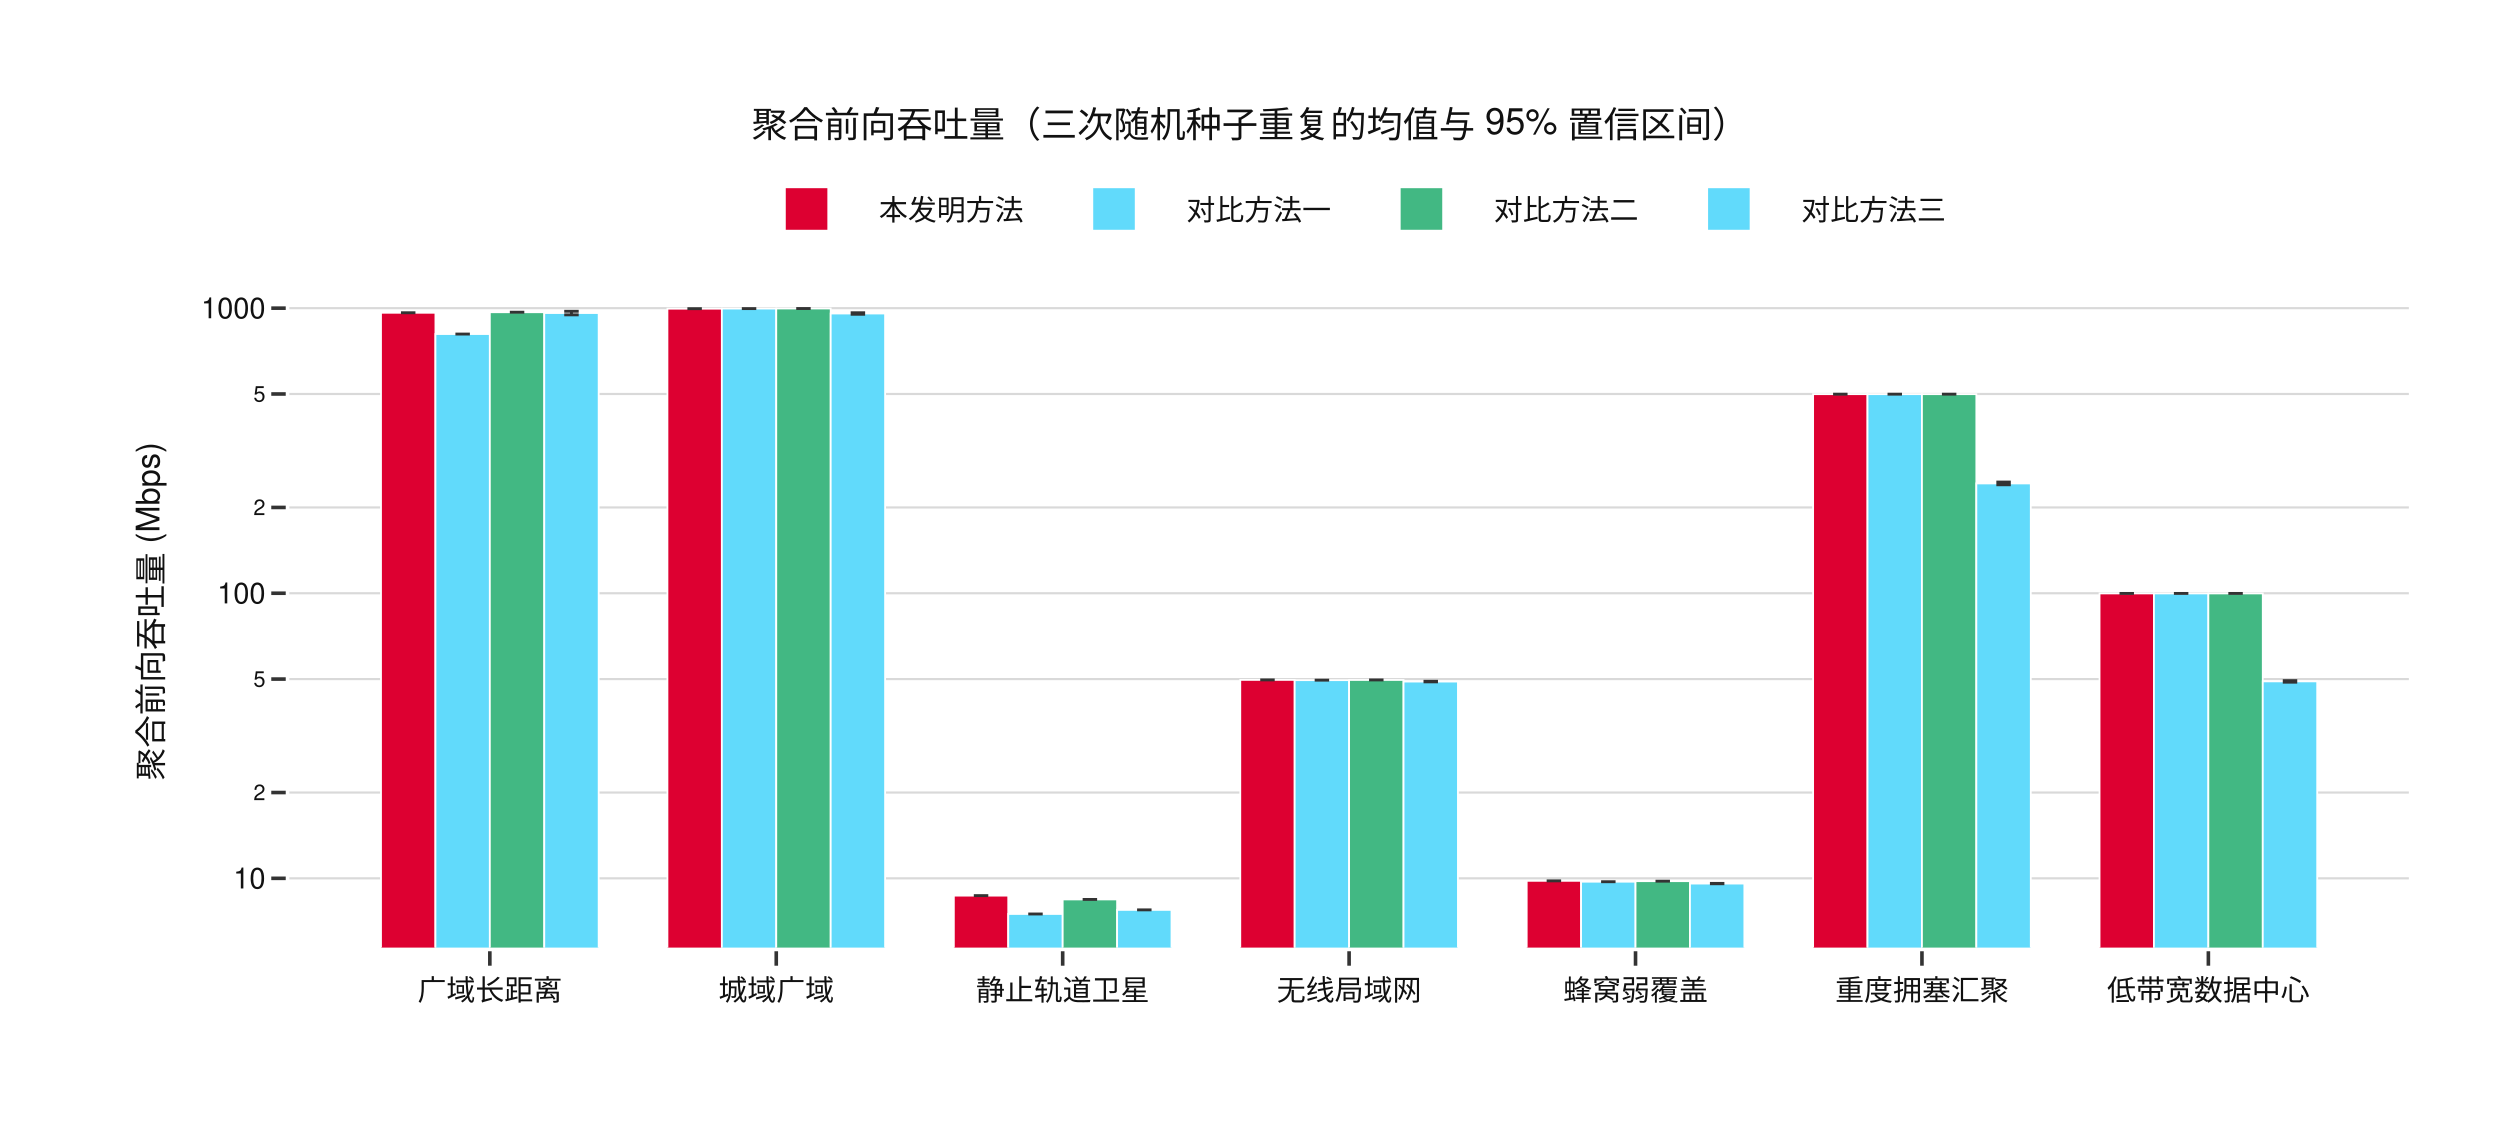
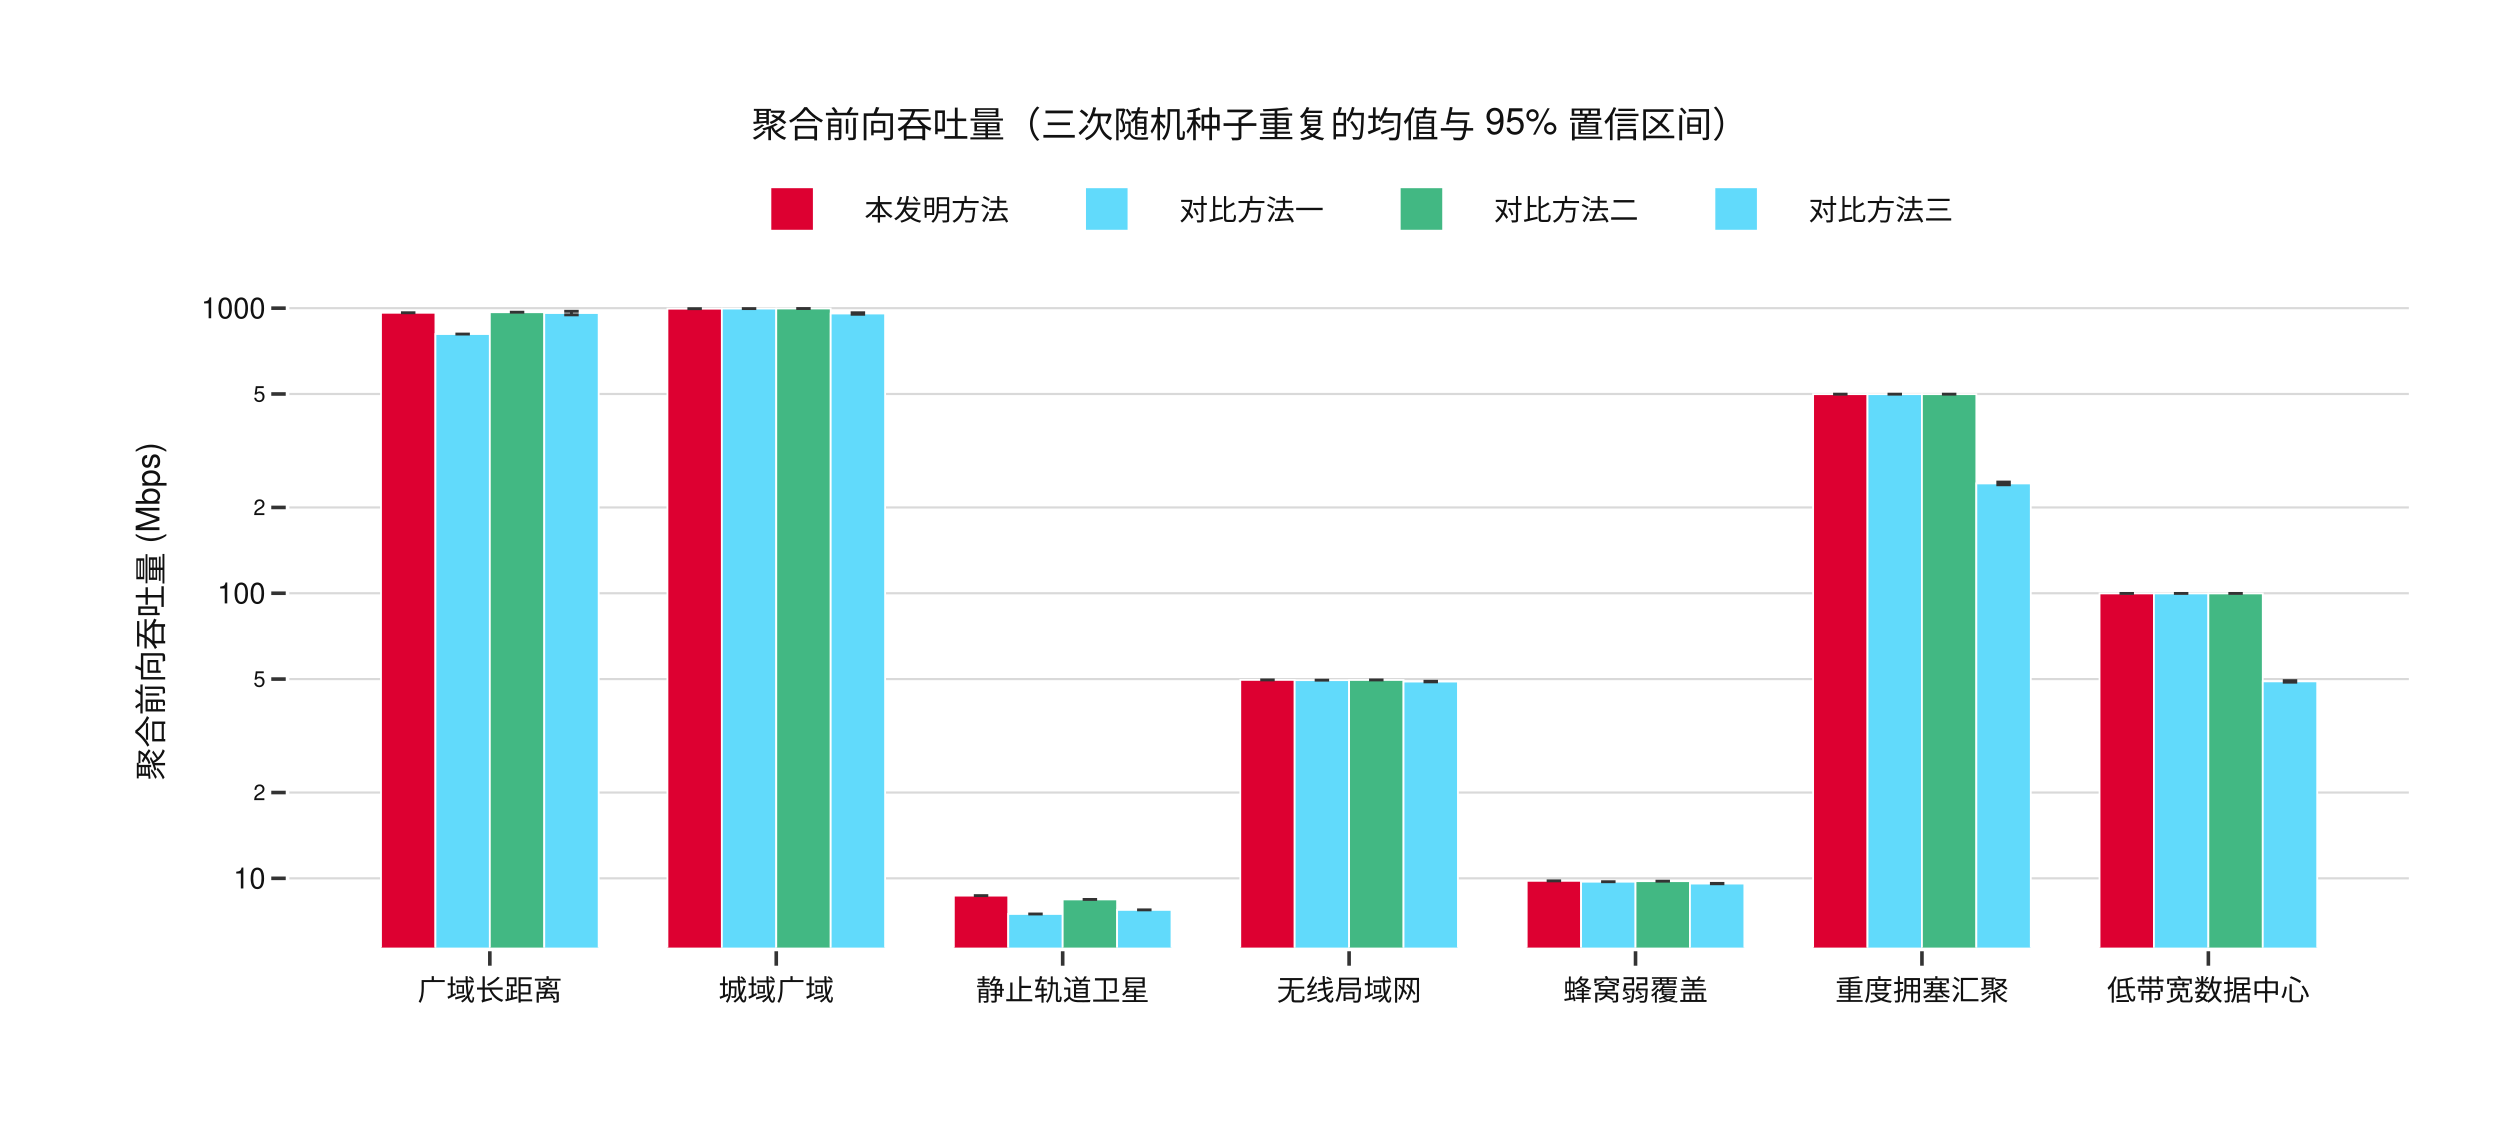
- <svg xmlns="http://www.w3.org/2000/svg" class="main-svg" width="691.2pt" height="316.8pt" viewBox="0 0 691.2 316.8" style="">
+ <svg xmlns="http://www.w3.org/2000/svg" class="main-svg" width="691.2pt" height="316.8pt" style="" viewBox="0 0 691.2 316.8">
  <rect x="0" y="0" width="691.2" height="316.8" style="fill: rgb(255, 255, 255); fill-opacity: 1;" />
-   <defs id="defs-4dfa46">
+   <defs id="defs-0eaa24">
    <g class="clips">
-       <clipPath id="clip4dfa46xyplot" class="plotclip">
+       <clipPath id="clip0eaa24xyplot" class="plotclip">
        <rect width="586" height="186" />
      </clipPath>
-       <clipPath class="axesclip" id="clip4dfa46x">
+       <clipPath class="axesclip" id="clip0eaa24x">
        <rect x="80" y="0" width="586" height="316.8" />
      </clipPath>
-       <clipPath class="axesclip" id="clip4dfa46y">
+       <clipPath class="axesclip" id="clip0eaa24y">
        <rect x="0" y="76" width="691.2" height="186" />
      </clipPath>
-       <clipPath class="axesclip" id="clip4dfa46xy">
+       <clipPath class="axesclip" id="clip0eaa24xy">
        <rect x="80" y="76" width="586" height="186" />
      </clipPath>
    </g>
    <g class="gradients" />
    <g class="patterns" />
  </defs>
  <g class="bglayer" />
  <g class="layer-below">
    <g class="imagelayer" />
    <g class="shapelayer" />
  </g>
  <g class="cartesianlayer">
    <g class="subplot xy">
      <g class="layer-subplot">
        <g class="shapelayer" />
        <g class="imagelayer" />
      </g>
      <g class="minor-gridlayer">
        <g class="x" />
        <g class="y" />
      </g>
      <g class="gridlayer">
        <g class="x" />
        <g class="y">
          <path class="ygrid crisp" transform="translate(0,242.84)" d="M80,0h586" style="stroke: rgb(217, 217, 217); stroke-opacity: 1; stroke-width: 0.6px;" />
          <path class="ygrid crisp" transform="translate(0,219.12)" d="M80,0h586" style="stroke: rgb(217, 217, 217); stroke-opacity: 1; stroke-width: 0.6px;" />
          <path class="ygrid crisp" transform="translate(0,187.75)" d="M80,0h586" style="stroke: rgb(217, 217, 217); stroke-opacity: 1; stroke-width: 0.6px;" />
          <path class="ygrid crisp" transform="translate(0,164.02)" d="M80,0h586" style="stroke: rgb(217, 217, 217); stroke-opacity: 1; stroke-width: 0.6px;" />
          <path class="ygrid crisp" transform="translate(0,140.3)" d="M80,0h586" style="stroke: rgb(217, 217, 217); stroke-opacity: 1; stroke-width: 0.6px;" />
          <path class="ygrid crisp" transform="translate(0,108.93)" d="M80,0h586" style="stroke: rgb(217, 217, 217); stroke-opacity: 1; stroke-width: 0.6px;" />
          <path class="ygrid crisp" transform="translate(0,85.2)" d="M80,0h586" style="stroke: rgb(217, 217, 217); stroke-opacity: 1; stroke-width: 0.6px;" />
        </g>
      </g>
      <g class="zerolinelayer" />
      <g class="layer-between">
        <g class="shapelayer" />
        <g class="imagelayer" />
      </g>
      <path class="xlines-below" />
      <path class="ylines-below" />
      <g class="overlines-below" />
      <g class="xaxislayer-below" />
      <g class="yaxislayer-below" />
      <g class="overaxes-below" />
      <g class="overplot">
-         <g class="xy" transform="translate(80,76)" clip-path="url(#clip4dfa46xyplot)">
+         <g class="xy" transform="translate(80,76)" clip-path="url(#clip0eaa24xyplot)">
          <g class="barlayer mlayer">
            <g class="trace bars" style="opacity: 1;">
              <g class="points">
                <g class="point">
                  <path d="M25.34,1953V10.47H40.39V1953Z" style="vector-effect: none; opacity: 1; stroke-width: 0.5px; fill: rgb(221, 0, 49); fill-opacity: 1; stroke: rgb(255, 255, 255); stroke-opacity: 1;" />
                </g>
                <g class="point">
                  <path d="M104.53,1953V9.34H119.58V1953Z" style="vector-effect: none; opacity: 1; stroke-width: 0.5px; fill: rgb(221, 0, 49); fill-opacity: 1; stroke: rgb(255, 255, 255); stroke-opacity: 1;" />
                </g>
                <g class="point">
                  <path d="M183.72,1953V171.62H198.76V1953Z" style="vector-effect: none; opacity: 1; stroke-width: 0.5px; fill: rgb(221, 0, 49); fill-opacity: 1; stroke: rgb(255, 255, 255); stroke-opacity: 1;" />
                </g>
                <g class="point">
                  <path d="M262.91,1953V111.98H277.95V1953Z" style="vector-effect: none; opacity: 1; stroke-width: 0.5px; fill: rgb(221, 0, 49); fill-opacity: 1; stroke: rgb(255, 255, 255); stroke-opacity: 1;" />
                </g>
                <g class="point">
                  <path d="M342.1,1953V167.54H357.14V1953Z" style="vector-effect: none; opacity: 1; stroke-width: 0.5px; fill: rgb(221, 0, 49); fill-opacity: 1; stroke: rgb(255, 255, 255); stroke-opacity: 1;" />
                </g>
                <g class="point">
                  <path d="M421.29,1953V32.98H436.33V1953Z" style="vector-effect: none; opacity: 1; stroke-width: 0.5px; fill: rgb(221, 0, 49); fill-opacity: 1; stroke: rgb(255, 255, 255); stroke-opacity: 1;" />
                </g>
                <g class="point">
                  <path d="M500.48,1953V88.07H515.52V1953Z" style="vector-effect: none; opacity: 1; stroke-width: 0.5px; fill: rgb(221, 0, 49); fill-opacity: 1; stroke: rgb(255, 255, 255); stroke-opacity: 1;" />
                </g>
              </g>
              <g class="errorbar">
                <path class="yerror" d="M30.86,10.47h4m-2,0V10.47m-2,0h4" style="vector-effect: none; stroke-width: 0.8px; stroke: rgb(51, 51, 51); stroke-opacity: 1;" />
              </g>
              <g class="errorbar">
                <path class="yerror" d="M110.05,9.34h4m-2,0V9.34m-2,0h4" style="vector-effect: none; stroke-width: 0.8px; stroke: rgb(51, 51, 51); stroke-opacity: 1;" />
              </g>
              <g class="errorbar">
                <path class="yerror" d="M189.24,171.62h4m-2,0V171.62m-2,0h4" style="vector-effect: none; stroke-width: 0.8px; stroke: rgb(51, 51, 51); stroke-opacity: 1;" />
              </g>
              <g class="errorbar">
                <path class="yerror" d="M268.43,111.98h4m-2,0V111.98m-2,0h4" style="vector-effect: none; stroke-width: 0.8px; stroke: rgb(51, 51, 51); stroke-opacity: 1;" />
              </g>
              <g class="errorbar">
                <path class="yerror" d="M347.62,167.54h4m-2,0V167.54m-2,0h4" style="vector-effect: none; stroke-width: 0.8px; stroke: rgb(51, 51, 51); stroke-opacity: 1;" />
              </g>
              <g class="errorbar">
                <path class="yerror" d="M426.81,32.98h4m-2,0V32.98m-2,0h4" style="vector-effect: none; stroke-width: 0.8px; stroke: rgb(51, 51, 51); stroke-opacity: 1;" />
              </g>
              <g class="errorbar">
                <path class="yerror" d="M506,88.07h4m-2,0V88.07m-2,0h4" style="vector-effect: none; stroke-width: 0.8px; stroke: rgb(51, 51, 51); stroke-opacity: 1;" />
              </g>
            </g>
            <g class="trace bars" style="opacity: 1;">
              <g class="points">
                <g class="point">
                  <path d="M40.39,1953V16.36H55.43V1953Z" style="vector-effect: none; opacity: 1; stroke-width: 0.5px; fill: rgb(97, 218, 251); fill-opacity: 1; stroke: rgb(255, 255, 255); stroke-opacity: 1;" />
                </g>
                <g class="point">
                  <path d="M119.58,1953V9.32H134.62V1953Z" style="vector-effect: none; opacity: 1; stroke-width: 0.5px; fill: rgb(97, 218, 251); fill-opacity: 1; stroke: rgb(255, 255, 255); stroke-opacity: 1;" />
                </g>
                <g class="point">
                  <path d="M198.76,1953V176.7H213.81V1953Z" style="vector-effect: none; opacity: 1; stroke-width: 0.5px; fill: rgb(97, 218, 251); fill-opacity: 1; stroke: rgb(255, 255, 255); stroke-opacity: 1;" />
                </g>
                <g class="point">
                  <path d="M277.95,1953V112.05H293V1953Z" style="vector-effect: none; opacity: 1; stroke-width: 0.5px; fill: rgb(97, 218, 251); fill-opacity: 1; stroke: rgb(255, 255, 255); stroke-opacity: 1;" />
                </g>
                <g class="point">
                  <path d="M357.14,1953V167.78H372.19V1953Z" style="vector-effect: none; opacity: 1; stroke-width: 0.5px; fill: rgb(97, 218, 251); fill-opacity: 1; stroke: rgb(255, 255, 255); stroke-opacity: 1;" />
                </g>
                <g class="point">
                  <path d="M436.33,1953V32.98H451.38V1953Z" style="vector-effect: none; opacity: 1; stroke-width: 0.5px; fill: rgb(97, 218, 251); fill-opacity: 1; stroke: rgb(255, 255, 255); stroke-opacity: 1;" />
                </g>
                <g class="point">
                  <path d="M515.52,1953V88.07H530.57V1953Z" style="vector-effect: none; opacity: 1; stroke-width: 0.5px; fill: rgb(97, 218, 251); fill-opacity: 1; stroke: rgb(255, 255, 255); stroke-opacity: 1;" />
                </g>
              </g>
              <g class="errorbar">
                <path class="yerror" d="M45.91,16.36h4m-2,0V16.36m-2,0h4" style="vector-effect: none; stroke-width: 0.8px; stroke: rgb(51, 51, 51); stroke-opacity: 1;" />
              </g>
              <g class="errorbar">
                <path class="yerror" d="M125.1,9.32h4m-2,0V9.32m-2,0h4" style="vector-effect: none; stroke-width: 0.8px; stroke: rgb(51, 51, 51); stroke-opacity: 1;" />
              </g>
              <g class="errorbar">
                <path class="yerror" d="M204.29,176.7h4m-2,0V176.7m-2,0h4" style="vector-effect: none; stroke-width: 0.8px; stroke: rgb(51, 51, 51); stroke-opacity: 1;" />
              </g>
              <g class="errorbar">
                <path class="yerror" d="M283.48,112.05h4m-2,0V112.05m-2,0h4" style="vector-effect: none; stroke-width: 0.8px; stroke: rgb(51, 51, 51); stroke-opacity: 1;" />
              </g>
              <g class="errorbar">
                <path class="yerror" d="M362.67,167.78h4m-2,0V167.78m-2,0h4" style="vector-effect: none; stroke-width: 0.8px; stroke: rgb(51, 51, 51); stroke-opacity: 1;" />
              </g>
              <g class="errorbar">
                <path class="yerror" d="M441.86,32.98h4m-2,0V32.98m-2,0h4" style="vector-effect: none; stroke-width: 0.8px; stroke: rgb(51, 51, 51); stroke-opacity: 1;" />
              </g>
              <g class="errorbar">
                <path class="yerror" d="M521.04,88.07h4m-2,0V88.07m-2,0h4" style="vector-effect: none; stroke-width: 0.8px; stroke: rgb(51, 51, 51); stroke-opacity: 1;" />
              </g>
            </g>
            <g class="trace bars" style="opacity: 1;">
              <g class="points">
                <g class="point">
                  <path d="M55.43,1953V10.32H70.48V1953Z" style="vector-effect: none; opacity: 1; stroke-width: 0.5px; fill: rgb(66, 184, 131); fill-opacity: 1; stroke: rgb(255, 255, 255); stroke-opacity: 1;" />
                </g>
                <g class="point">
                  <path d="M134.62,1953V9.3H149.67V1953Z" style="vector-effect: none; opacity: 1; stroke-width: 0.5px; fill: rgb(66, 184, 131); fill-opacity: 1; stroke: rgb(255, 255, 255); stroke-opacity: 1;" />
                </g>
                <g class="point">
                  <path d="M213.81,1953V172.68H228.86V1953Z" style="vector-effect: none; opacity: 1; stroke-width: 0.5px; fill: rgb(66, 184, 131); fill-opacity: 1; stroke: rgb(255, 255, 255); stroke-opacity: 1;" />
                </g>
                <g class="point">
                  <path d="M293,1953V111.99H308.05V1953Z" style="vector-effect: none; opacity: 1; stroke-width: 0.5px; fill: rgb(66, 184, 131); fill-opacity: 1; stroke: rgb(255, 255, 255); stroke-opacity: 1;" />
                </g>
                <g class="point">
                  <path d="M372.19,1953V167.63H387.24V1953Z" style="vector-effect: none; opacity: 1; stroke-width: 0.5px; fill: rgb(66, 184, 131); fill-opacity: 1; stroke: rgb(255, 255, 255); stroke-opacity: 1;" />
                </g>
                <g class="point">
                  <path d="M451.38,1953V32.98H466.42V1953Z" style="vector-effect: none; opacity: 1; stroke-width: 0.5px; fill: rgb(66, 184, 131); fill-opacity: 1; stroke: rgb(255, 255, 255); stroke-opacity: 1;" />
                </g>
                <g class="point">
                  <path d="M530.57,1953V88.07H545.61V1953Z" style="vector-effect: none; opacity: 1; stroke-width: 0.5px; fill: rgb(66, 184, 131); fill-opacity: 1; stroke: rgb(255, 255, 255); stroke-opacity: 1;" />
                </g>
              </g>
              <g class="errorbar">
                <path class="yerror" d="M60.96,10.32h4m-2,0V10.32m-2,0h4" style="vector-effect: none; stroke-width: 0.8px; stroke: rgb(51, 51, 51); stroke-opacity: 1;" />
              </g>
              <g class="errorbar">
                <path class="yerror" d="M140.14,9.3h4m-2,0V9.3m-2,0h4" style="vector-effect: none; stroke-width: 0.8px; stroke: rgb(51, 51, 51); stroke-opacity: 1;" />
              </g>
              <g class="errorbar">
                <path class="yerror" d="M219.33,172.68h4m-2,0V172.68m-2,0h4" style="vector-effect: none; stroke-width: 0.8px; stroke: rgb(51, 51, 51); stroke-opacity: 1;" />
              </g>
              <g class="errorbar">
                <path class="yerror" d="M298.52,111.99h4m-2,0V111.99m-2,0h4" style="vector-effect: none; stroke-width: 0.8px; stroke: rgb(51, 51, 51); stroke-opacity: 1;" />
              </g>
              <g class="errorbar">
                <path class="yerror" d="M377.71,167.63h4m-2,0V167.63m-2,0h4" style="vector-effect: none; stroke-width: 0.8px; stroke: rgb(51, 51, 51); stroke-opacity: 1;" />
              </g>
              <g class="errorbar">
                <path class="yerror" d="M456.9,32.98h4m-2,0V32.98m-2,0h4" style="vector-effect: none; stroke-width: 0.8px; stroke: rgb(51, 51, 51); stroke-opacity: 1;" />
              </g>
              <g class="errorbar">
                <path class="yerror" d="M536.09,88.07h4m-2,0V88.07m-2,0h4" style="vector-effect: none; stroke-width: 0.8px; stroke: rgb(51, 51, 51); stroke-opacity: 1;" />
              </g>
            </g>
            <g class="trace bars" style="opacity: 1;">
              <g class="points">
                <g class="point">
                  <path d="M70.48,1953V10.55H85.52V1953Z" style="vector-effect: none; opacity: 1; stroke-width: 0.5px; fill: rgb(97, 218, 251); fill-opacity: 1; stroke: rgb(255, 255, 255); stroke-opacity: 1;" />
                </g>
                <g class="point">
                  <path d="M149.67,1953V10.68H164.71V1953Z" style="vector-effect: none; opacity: 1; stroke-width: 0.5px; fill: rgb(97, 218, 251); fill-opacity: 1; stroke: rgb(255, 255, 255); stroke-opacity: 1;" />
                </g>
                <g class="point">
                  <path d="M228.86,1953V175.56H243.9V1953Z" style="vector-effect: none; opacity: 1; stroke-width: 0.5px; fill: rgb(97, 218, 251); fill-opacity: 1; stroke: rgb(255, 255, 255); stroke-opacity: 1;" />
                </g>
                <g class="point">
                  <path d="M308.05,1953V112.44H323.09V1953Z" style="vector-effect: none; opacity: 1; stroke-width: 0.5px; fill: rgb(97, 218, 251); fill-opacity: 1; stroke: rgb(255, 255, 255); stroke-opacity: 1;" />
                </g>
                <g class="point">
                  <path d="M387.24,1953V168.29H402.28V1953Z" style="vector-effect: none; opacity: 1; stroke-width: 0.5px; fill: rgb(97, 218, 251); fill-opacity: 1; stroke: rgb(255, 255, 255); stroke-opacity: 1;" />
                </g>
                <g class="point">
                  <path d="M466.42,1953V57.65H481.47V1953Z" style="vector-effect: none; opacity: 1; stroke-width: 0.5px; fill: rgb(97, 218, 251); fill-opacity: 1; stroke: rgb(255, 255, 255); stroke-opacity: 1;" />
                </g>
                <g class="point">
                  <path d="M545.61,1953V112.39H560.66V1953Z" style="vector-effect: none; opacity: 1; stroke-width: 0.5px; fill: rgb(97, 218, 251); fill-opacity: 1; stroke: rgb(255, 255, 255); stroke-opacity: 1;" />
                </g>
              </g>
              <g class="errorbar">
                <path class="yerror" d="M76,10.06h4m-2,0V11.05m-2,0h4" style="vector-effect: none; stroke-width: 0.8px; stroke: rgb(51, 51, 51); stroke-opacity: 1;" />
              </g>
              <g class="errorbar">
                <path class="yerror" d="M155.19,10.47h4m-2,0V10.89m-2,0h4" style="vector-effect: none; stroke-width: 0.8px; stroke: rgb(51, 51, 51); stroke-opacity: 1;" />
              </g>
              <g class="errorbar">
                <path class="yerror" d="M234.38,175.56h4m-2,0V175.56m-2,0h4" style="vector-effect: none; stroke-width: 0.8px; stroke: rgb(51, 51, 51); stroke-opacity: 1;" />
              </g>
              <g class="errorbar">
                <path class="yerror" d="M313.57,112.36h4m-2,0V112.52m-2,0h4" style="vector-effect: none; stroke-width: 0.8px; stroke: rgb(51, 51, 51); stroke-opacity: 1;" />
              </g>
              <g class="errorbar">
                <path class="yerror" d="M392.76,168.24h4m-2,0V168.34m-2,0h4" style="vector-effect: none; stroke-width: 0.8px; stroke: rgb(51, 51, 51); stroke-opacity: 1;" />
              </g>
              <g class="errorbar">
                <path class="yerror" d="M471.95,57.28h4m-2,0V58.03m-2,0h4" style="vector-effect: none; stroke-width: 0.8px; stroke: rgb(51, 51, 51); stroke-opacity: 1;" />
              </g>
              <g class="errorbar">
                <path class="yerror" d="M551.14,112.18h4m-2,0V112.61m-2,0h4" style="vector-effect: none; stroke-width: 0.8px; stroke: rgb(51, 51, 51); stroke-opacity: 1;" />
              </g>
            </g>
          </g>
        </g>
      </g>
      <g class="zerolinelayer-above" />
      <path class="xlines-above crisp" d="" style="fill: none; stroke-width: 1px; stroke: rgb(0, 0, 0); stroke-opacity: 0;" />
      <path class="ylines-above crisp" d="" style="fill: none; stroke-width: 1px; stroke: rgb(0, 0, 0); stroke-opacity: 0;" />
      <g class="overlines-above" />
      <g class="xaxislayer-above">
        <path class="xtick ticks crisp" d="M0,263v4" transform="translate(135.43,0)" style="stroke: rgb(51, 51, 51); stroke-opacity: 1; stroke-width: 1px;" />
        <path class="xtick ticks crisp" d="M0,263v4" transform="translate(214.62,0)" style="stroke: rgb(51, 51, 51); stroke-opacity: 1; stroke-width: 1px;" />
        <path class="xtick ticks crisp" d="M0,263v4" transform="translate(293.81,0)" style="stroke: rgb(51, 51, 51); stroke-opacity: 1; stroke-width: 1px;" />
        <path class="xtick ticks crisp" d="M0,263v4" transform="translate(373,0)" style="stroke: rgb(51, 51, 51); stroke-opacity: 1; stroke-width: 1px;" />
        <path class="xtick ticks crisp" d="M0,263v4" transform="translate(452.19,0)" style="stroke: rgb(51, 51, 51); stroke-opacity: 1; stroke-width: 1px;" />
        <path class="xtick ticks crisp" d="M0,263v4" transform="translate(531.38,0)" style="stroke: rgb(51, 51, 51); stroke-opacity: 1; stroke-width: 1px;" />
        <path class="xtick ticks crisp" d="M0,263v4" transform="translate(610.57,0)" style="stroke: rgb(51, 51, 51); stroke-opacity: 1; stroke-width: 1px;" />
        <g class="xtick">
          <text text-anchor="middle" x="0" y="276.6" transform="translate(135.43,0)" style="font-family: Helvetica, Arial, 'Helvetica Neue', 'DejaVu Sans', 'PingFang SC', 'Songti SC', 'Hiragino Sans GB', 'Microsoft YaHei', sans-serif; font-size: 8px; fill: rgb(17, 17, 17); fill-opacity: 1; white-space: pre;">广域长距离</text>
        </g>
        <g class="xtick">
          <text text-anchor="middle" x="0" y="276.6" style="font-family: Helvetica, Arial, 'Helvetica Neue', 'DejaVu Sans', 'PingFang SC', 'Songti SC', 'Hiragino Sans GB', 'Microsoft YaHei', sans-serif; font-size: 8px; fill: rgb(17, 17, 17); fill-opacity: 1; white-space: pre;" transform="translate(214.62,0)">城域广域</text>
        </g>
        <g class="xtick">
          <text text-anchor="middle" x="0" y="276.6" style="font-family: Helvetica, Arial, 'Helvetica Neue', 'DejaVu Sans', 'PingFang SC', 'Songti SC', 'Hiragino Sans GB', 'Microsoft YaHei', sans-serif; font-size: 8px; fill: rgb(17, 17, 17); fill-opacity: 1; white-space: pre;" transform="translate(293.81,0)">静止轨道卫星</text>
        </g>
        <g class="xtick">
          <text text-anchor="middle" x="0" y="276.6" style="font-family: Helvetica, Arial, 'Helvetica Neue', 'DejaVu Sans', 'PingFang SC', 'Songti SC', 'Hiragino Sans GB', 'Microsoft YaHei', sans-serif; font-size: 8px; fill: rgb(17, 17, 17); fill-opacity: 1; white-space: pre;" transform="translate(373,0)">无线局域网</text>
        </g>
        <g class="xtick">
          <text text-anchor="middle" x="0" y="276.6" style="font-family: Helvetica, Arial, 'Helvetica Neue', 'DejaVu Sans', 'PingFang SC', 'Songti SC', 'Hiragino Sans GB', 'Microsoft YaHei', sans-serif; font-size: 8px; fill: rgb(17, 17, 17); fill-opacity: 1; white-space: pre;" transform="translate(452.19,0)">蜂窝弱覆盖</text>
        </g>
        <g class="xtick">
          <text text-anchor="middle" x="0" y="276.6" style="font-family: Helvetica, Arial, 'Helvetica Neue', 'DejaVu Sans', 'PingFang SC', 'Songti SC', 'Hiragino Sans GB', 'Microsoft YaHei', sans-serif; font-size: 8px; fill: rgb(17, 17, 17); fill-opacity: 1; white-space: pre;" transform="translate(531.38,0)">重度拥塞汇聚</text>
        </g>
        <g class="xtick">
          <text text-anchor="middle" x="0" y="276.6" style="font-family: Helvetica, Arial, 'Helvetica Neue', 'DejaVu Sans', 'PingFang SC', 'Songti SC', 'Hiragino Sans GB', 'Microsoft YaHei', sans-serif; font-size: 8px; fill: rgb(17, 17, 17); fill-opacity: 1; white-space: pre;" transform="translate(610.57,0)">低带宽数据中心</text>
        </g>
      </g>
      <g class="yaxislayer-above">
        <path class="ytick ticks crisp" d="M79,0h-4" transform="translate(0,242.84)" style="stroke: rgb(51, 51, 51); stroke-opacity: 1; stroke-width: 1px;" />
        <path class="ytick ticks crisp" d="M79,0h-4" transform="translate(0,219.12)" style="stroke: rgb(51, 51, 51); stroke-opacity: 1; stroke-width: 1px;" />
        <path class="ytick ticks crisp" d="M79,0h-4" transform="translate(0,187.75)" style="stroke: rgb(51, 51, 51); stroke-opacity: 1; stroke-width: 1px;" />
        <path class="ytick ticks crisp" d="M79,0h-4" transform="translate(0,164.02)" style="stroke: rgb(51, 51, 51); stroke-opacity: 1; stroke-width: 1px;" />
        <path class="ytick ticks crisp" d="M79,0h-4" transform="translate(0,140.3)" style="stroke: rgb(51, 51, 51); stroke-opacity: 1; stroke-width: 1px;" />
        <path class="ytick ticks crisp" d="M79,0h-4" transform="translate(0,108.93)" style="stroke: rgb(51, 51, 51); stroke-opacity: 1; stroke-width: 1px;" />
        <path class="ytick ticks crisp" d="M79,0h-4" transform="translate(0,85.2)" style="stroke: rgb(51, 51, 51); stroke-opacity: 1; stroke-width: 1px;" />
        <g class="ytick">
          <text text-anchor="end" x="73.4" y="2.8" transform="translate(0,242.84)" style="font-family: Helvetica, Arial, 'Helvetica Neue', 'DejaVu Sans', 'PingFang SC', 'Songti SC', 'Hiragino Sans GB', 'Microsoft YaHei', sans-serif; font-size: 8px; fill: rgb(17, 17, 17); fill-opacity: 1; white-space: pre;">10</text>
        </g>
        <g class="ytick">
          <text text-anchor="end" x="73.4" y="2.1" style="font-family: Helvetica, Arial, 'Helvetica Neue', 'DejaVu Sans', 'PingFang SC', 'Songti SC', 'Hiragino Sans GB', 'Microsoft YaHei', sans-serif; font-size: 6px; fill: rgb(17, 17, 17); fill-opacity: 1; white-space: pre;" transform="translate(0,219.12)">2</text>
        </g>
        <g class="ytick">
          <text text-anchor="end" x="73.4" y="2.1" style="font-family: Helvetica, Arial, 'Helvetica Neue', 'DejaVu Sans', 'PingFang SC', 'Songti SC', 'Hiragino Sans GB', 'Microsoft YaHei', sans-serif; font-size: 6px; fill: rgb(17, 17, 17); fill-opacity: 1; white-space: pre;" transform="translate(0,187.75)">5</text>
        </g>
        <g class="ytick">
          <text text-anchor="end" x="73.4" y="2.8" style="font-family: Helvetica, Arial, 'Helvetica Neue', 'DejaVu Sans', 'PingFang SC', 'Songti SC', 'Hiragino Sans GB', 'Microsoft YaHei', sans-serif; font-size: 8px; fill: rgb(17, 17, 17); fill-opacity: 1; white-space: pre;" transform="translate(0,164.02)">100</text>
        </g>
        <g class="ytick">
          <text text-anchor="end" x="73.4" y="2.1" style="font-family: Helvetica, Arial, 'Helvetica Neue', 'DejaVu Sans', 'PingFang SC', 'Songti SC', 'Hiragino Sans GB', 'Microsoft YaHei', sans-serif; font-size: 6px; fill: rgb(17, 17, 17); fill-opacity: 1; white-space: pre;" transform="translate(0,140.3)">2</text>
        </g>
        <g class="ytick">
          <text text-anchor="end" x="73.4" y="2.1" style="font-family: Helvetica, Arial, 'Helvetica Neue', 'DejaVu Sans', 'PingFang SC', 'Songti SC', 'Hiragino Sans GB', 'Microsoft YaHei', sans-serif; font-size: 6px; fill: rgb(17, 17, 17); fill-opacity: 1; white-space: pre;" transform="translate(0,108.93)">5</text>
        </g>
        <g class="ytick">
          <text text-anchor="end" x="73.4" y="2.8" style="font-family: Helvetica, Arial, 'Helvetica Neue', 'DejaVu Sans', 'PingFang SC', 'Songti SC', 'Hiragino Sans GB', 'Microsoft YaHei', sans-serif; font-size: 8px; fill: rgb(17, 17, 17); fill-opacity: 1; white-space: pre;" transform="translate(0,85.2)">1000</text>
        </g>
      </g>
      <g class="overaxes-above" />
    </g>
  </g>
  <g class="polarlayer" />
  <g class="smithlayer" />
  <g class="ternarylayer" />
  <g class="geolayer" />
  <g class="funnelarealayer" />
  <g class="pielayer" />
  <g class="iciclelayer" />
  <g class="treemaplayer" />
  <g class="sunburstlayer" />
  <g class="glimages" />
-   <defs id="topdefs-4dfa46">
+   <defs id="topdefs-0eaa24">
    <g class="clips" />
-     <clipPath id="legend4dfa46">
-       <rect width="340" height="29" x="0" y="0" />
+     <clipPath id="legend0eaa24">
+       <rect width="348" height="29" x="0" y="0" />
    </clipPath>
  </defs>
  <g class="layer-above">
    <g class="imagelayer" />
    <g class="shapelayer" />
  </g>
  <g class="infolayer">
-     <g class="legend" pointer-events="all" transform="translate(203,43.28)">
-       <rect class="bg" shape-rendering="crispEdges" width="340" height="29" x="0" y="0" style="stroke: rgb(68, 68, 68); stroke-opacity: 1; fill: rgb(255, 255, 255); fill-opacity: 1; stroke-width: 0px;" />
-       <g class="scrollbox" transform="" clip-path="url(#legend4dfa46)">
+     <g class="legend" pointer-events="all" transform="translate(199,43.28)">
+       <rect class="bg" shape-rendering="crispEdges" width="348" height="29" x="0" y="0" style="stroke: rgb(68, 68, 68); stroke-opacity: 1; fill: rgb(255, 255, 255); fill-opacity: 1; stroke-width: 0px;" />
+       <g class="scrollbox" transform="" clip-path="url(#legend0eaa24)">
        <g class="groups" transform="">
          <g class="traces" transform="translate(0,14.5)" style="opacity: 1;">
            <text class="legendtext" text-anchor="start" x="40" y="3.12" style="font-family: Helvetica, Arial, 'Helvetica Neue', 'DejaVu Sans', 'PingFang SC', 'Songti SC', 'Hiragino Sans GB', 'Microsoft YaHei', sans-serif; font-size: 8px; fill: rgb(17, 17, 17); fill-opacity: 1; white-space: pre;">本发明方法</text>
            <g class="layers" style="opacity: 1;">
              <g class="legendfill" />
              <g class="legendlines" />
              <g class="legendsymbols">
                <g class="legendpoints">
                  <path class="legendundefined" d="M6,6H-6V-6H6Z" transform="translate(20,0)" style="stroke-width: 0.5px; fill: rgb(221, 0, 49); fill-opacity: 1; stroke: rgb(255, 255, 255); stroke-opacity: 1;" />
                </g>
              </g>
            </g>
-             <rect class="legendtoggle" x="0" y="-9.5" width="82.5" height="19" style="fill: rgb(0, 0, 0); fill-opacity: 0;" />
+             <rect class="legendtoggle" x="0" y="-9.5" width="84.5" height="19" style="fill: rgb(0, 0, 0); fill-opacity: 0;" />
          </g>
        </g>
-         <g class="groups" transform="translate(85,0)">
+         <g class="groups" transform="translate(87,0)">
          <g class="traces" transform="translate(0,14.5)" style="opacity: 1;">
            <text class="legendtext" text-anchor="start" x="40" y="3.12" style="font-family: Helvetica, Arial, 'Helvetica Neue', 'DejaVu Sans', 'PingFang SC', 'Songti SC', 'Hiragino Sans GB', 'Microsoft YaHei', sans-serif; font-size: 8px; fill: rgb(17, 17, 17); fill-opacity: 1; white-space: pre;">对比方法一</text>
            <g class="layers" style="opacity: 1;">
              <g class="legendfill" />
              <g class="legendlines" />
              <g class="legendsymbols">
                <g class="legendpoints">
                  <path class="legendundefined" d="M6,6H-6V-6H6Z" transform="translate(20,0)" style="stroke-width: 0.5px; fill: rgb(97, 218, 251); fill-opacity: 1; stroke: rgb(255, 255, 255); stroke-opacity: 1;" />
                </g>
              </g>
            </g>
-             <rect class="legendtoggle" x="0" y="-9.5" width="82.5" height="19" style="fill: rgb(0, 0, 0); fill-opacity: 0;" />
+             <rect class="legendtoggle" x="0" y="-9.5" width="84.5" height="19" style="fill: rgb(0, 0, 0); fill-opacity: 0;" />
          </g>
        </g>
-         <g class="groups" transform="translate(170,0)">
+         <g class="groups" transform="translate(174,0)">
          <g class="traces" transform="translate(0,14.5)" style="opacity: 1;">
            <text class="legendtext" text-anchor="start" x="40" y="3.12" style="font-family: Helvetica, Arial, 'Helvetica Neue', 'DejaVu Sans', 'PingFang SC', 'Songti SC', 'Hiragino Sans GB', 'Microsoft YaHei', sans-serif; font-size: 8px; fill: rgb(17, 17, 17); fill-opacity: 1; white-space: pre;">对比方法二</text>
            <g class="layers" style="opacity: 1;">
              <g class="legendfill" />
              <g class="legendlines" />
              <g class="legendsymbols">
                <g class="legendpoints">
                  <path class="legendundefined" d="M6,6H-6V-6H6Z" transform="translate(20,0)" style="stroke-width: 0.5px; fill: rgb(66, 184, 131); fill-opacity: 1; stroke: rgb(255, 255, 255); stroke-opacity: 1;" />
                </g>
              </g>
            </g>
-             <rect class="legendtoggle" x="0" y="-9.5" width="82.5" height="19" style="fill: rgb(0, 0, 0); fill-opacity: 0;" />
+             <rect class="legendtoggle" x="0" y="-9.5" width="84.5" height="19" style="fill: rgb(0, 0, 0); fill-opacity: 0;" />
          </g>
        </g>
-         <g class="groups" transform="translate(255,0)">
+         <g class="groups" transform="translate(261,0)">
          <g class="traces" transform="translate(0,14.5)" style="opacity: 1;">
            <text class="legendtext" text-anchor="start" x="40" y="3.12" style="font-family: Helvetica, Arial, 'Helvetica Neue', 'DejaVu Sans', 'PingFang SC', 'Songti SC', 'Hiragino Sans GB', 'Microsoft YaHei', sans-serif; font-size: 8px; fill: rgb(17, 17, 17); fill-opacity: 1; white-space: pre;">对比方法三</text>
            <g class="layers" style="opacity: 1;">
              <g class="legendfill" />
              <g class="legendlines" />
              <g class="legendsymbols">
                <g class="legendpoints">
                  <path class="legendundefined" d="M6,6H-6V-6H6Z" transform="translate(20,0)" style="stroke-width: 0.5px; fill: rgb(97, 218, 251); fill-opacity: 1; stroke: rgb(255, 255, 255); stroke-opacity: 1;" />
                </g>
              </g>
            </g>
-             <rect class="legendtoggle" x="0" y="-9.5" width="82.5" height="19" style="fill: rgb(0, 0, 0); fill-opacity: 0;" />
+             <rect class="legendtoggle" x="0" y="-9.5" width="84.5" height="19" style="fill: rgb(0, 0, 0); fill-opacity: 0;" />
          </g>
        </g>
      </g>
      <rect class="scrollbar" rx="20" ry="3" width="0" height="0" x="0" y="0" style="fill: rgb(128, 139, 164); fill-opacity: 1;" />
    </g>
    <g class="g-gtitle">
      <text class="gtitle" x="345.6" y="38" text-anchor="middle" dy="0em" style="opacity: 1; font-family: Helvetica, Arial, 'Helvetica Neue', 'DejaVu Sans', 'PingFang SC', 'Songti SC', 'Hiragino Sans GB', 'Microsoft YaHei', sans-serif; font-size: 10px; fill: rgb(17, 17, 17); fill-opacity: 1; white-space: pre;">聚合前向吞吐量（三次随机种子重复的均值与 95% 置信区间）</text>
    </g>
    <g class="g-xtitle" />
    <g class="g-ytitle">
      <text class="ytitle" transform="rotate(-90,44.95352,169)" x="44.954" y="169" text-anchor="middle" style="opacity: 1; font-family: Helvetica, Arial, 'Helvetica Neue', 'DejaVu Sans', 'PingFang SC', 'Songti SC', 'Hiragino Sans GB', 'Microsoft YaHei', sans-serif; font-size: 9px; fill: rgb(17, 17, 17); fill-opacity: 1; white-space: pre;">聚合前向吞吐量 (Mbps)</text>
    </g>
  </g>
</svg>
